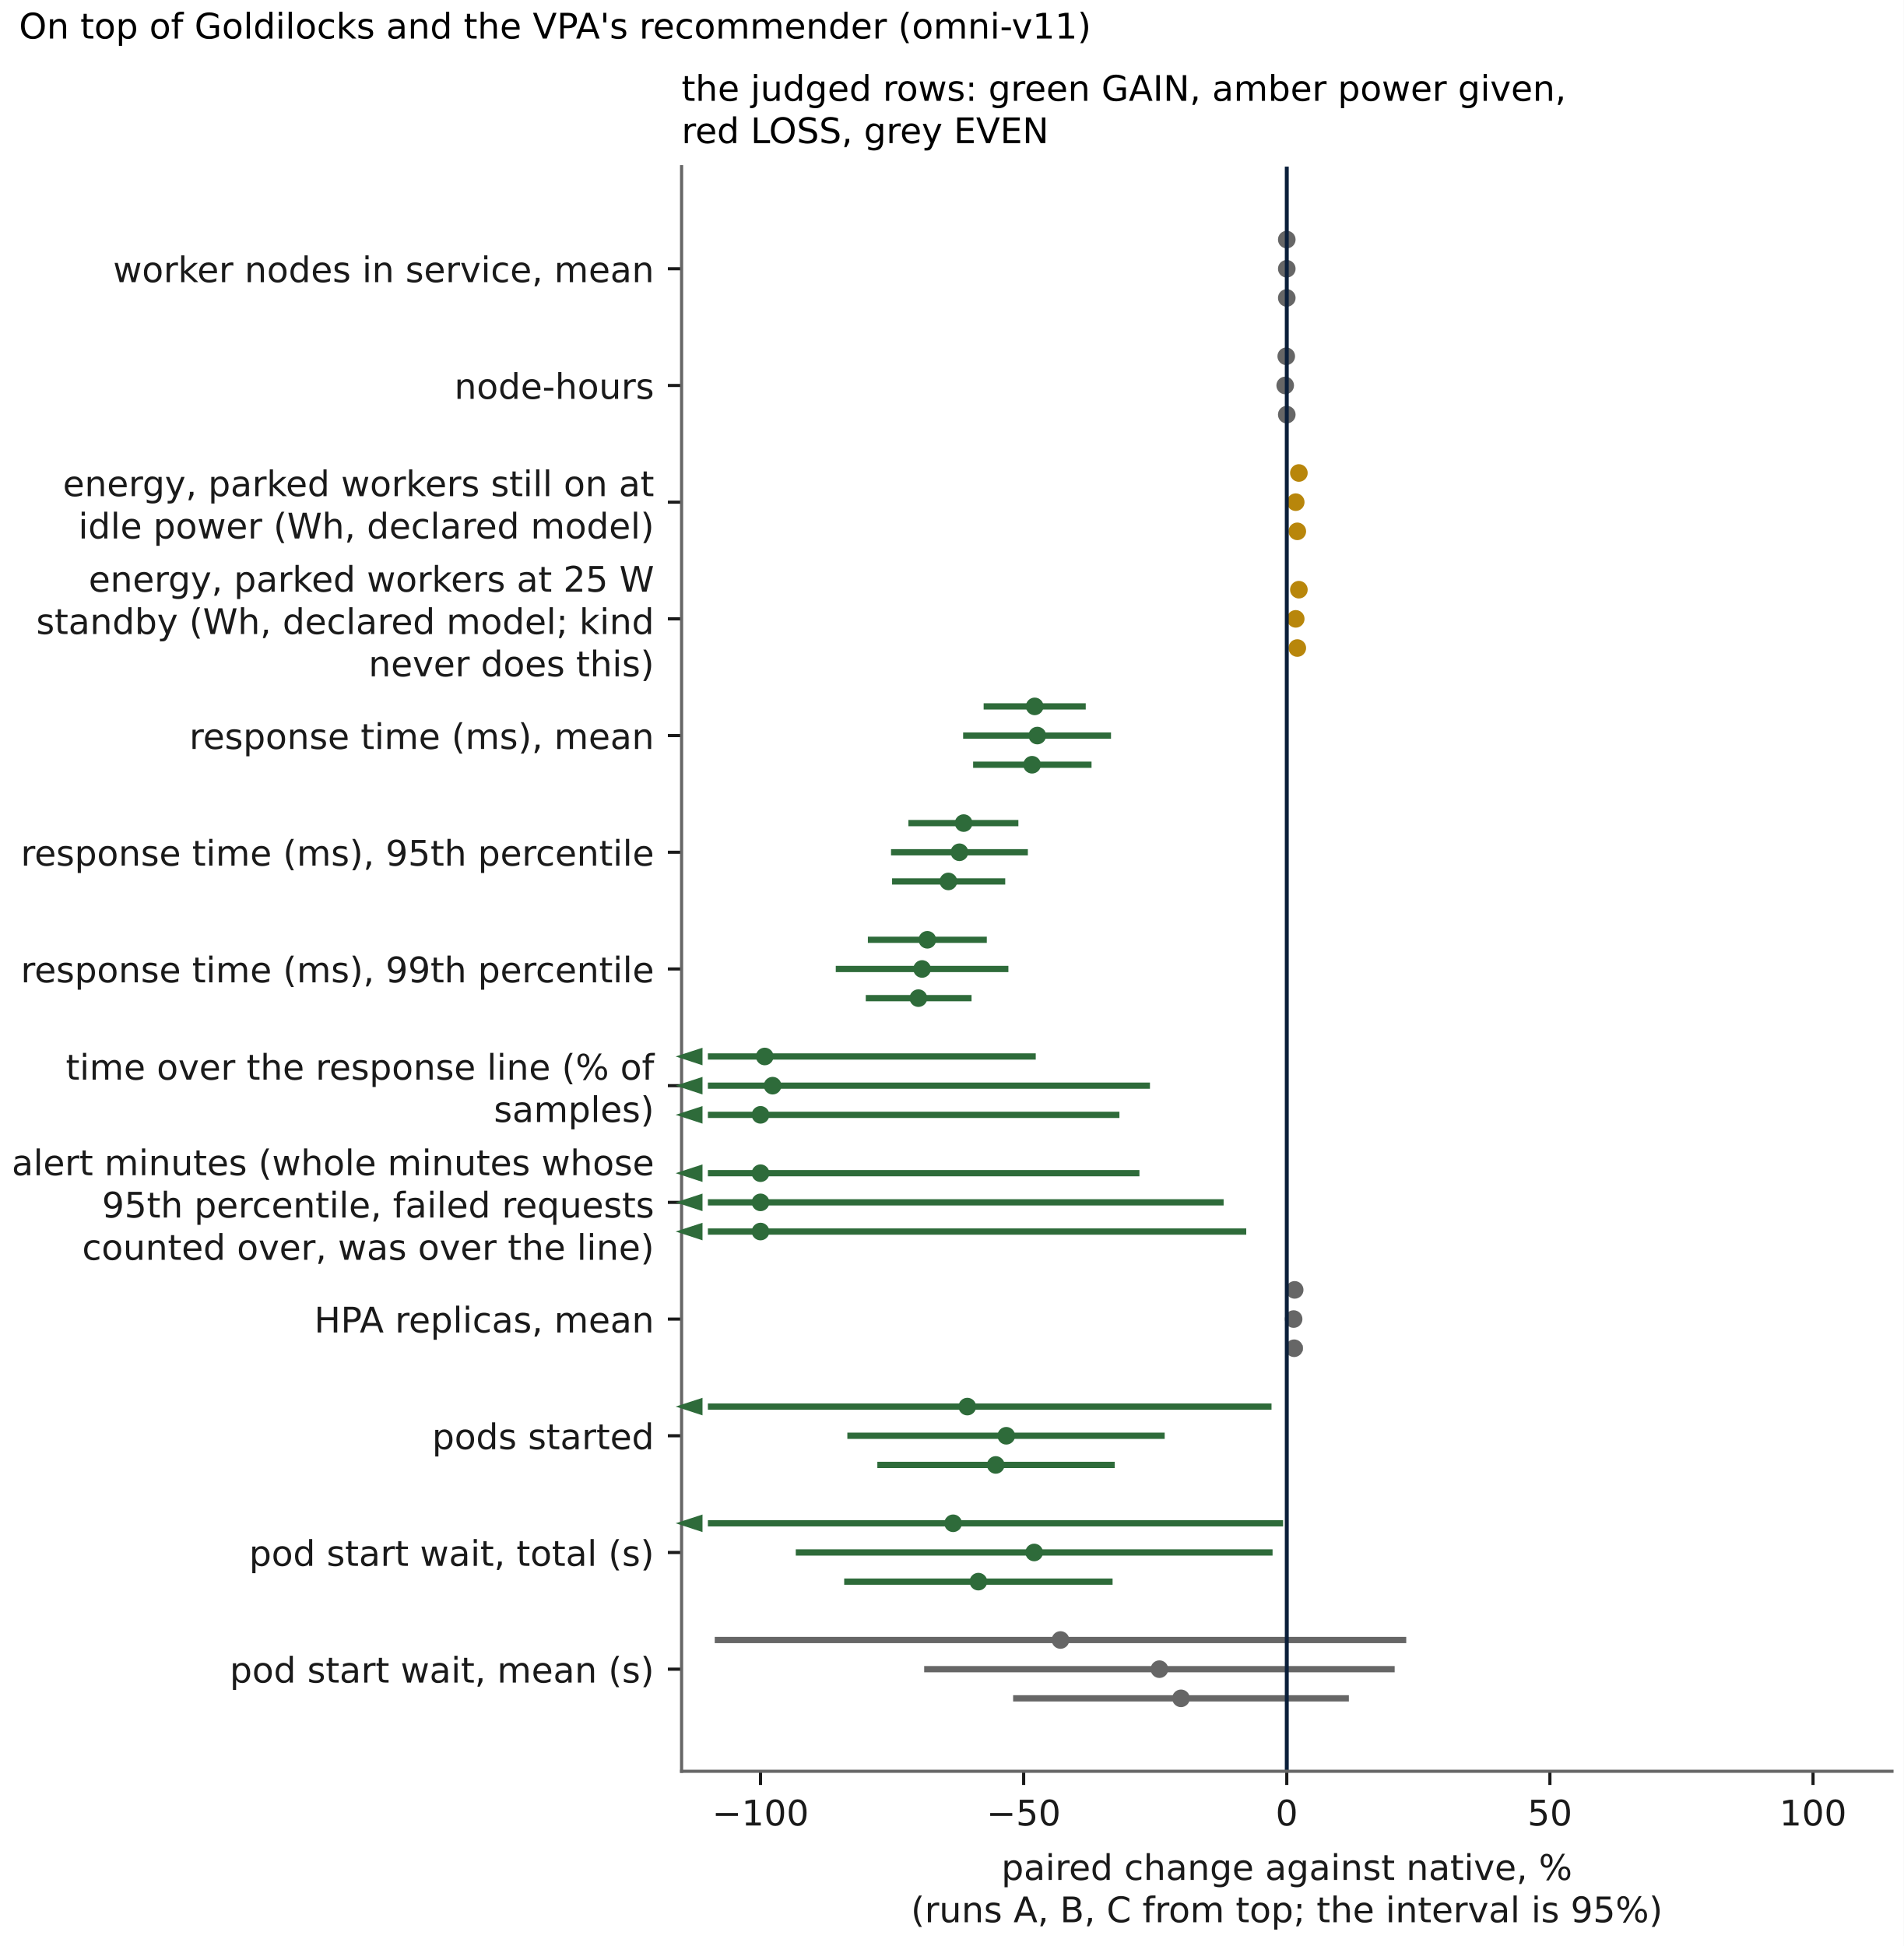
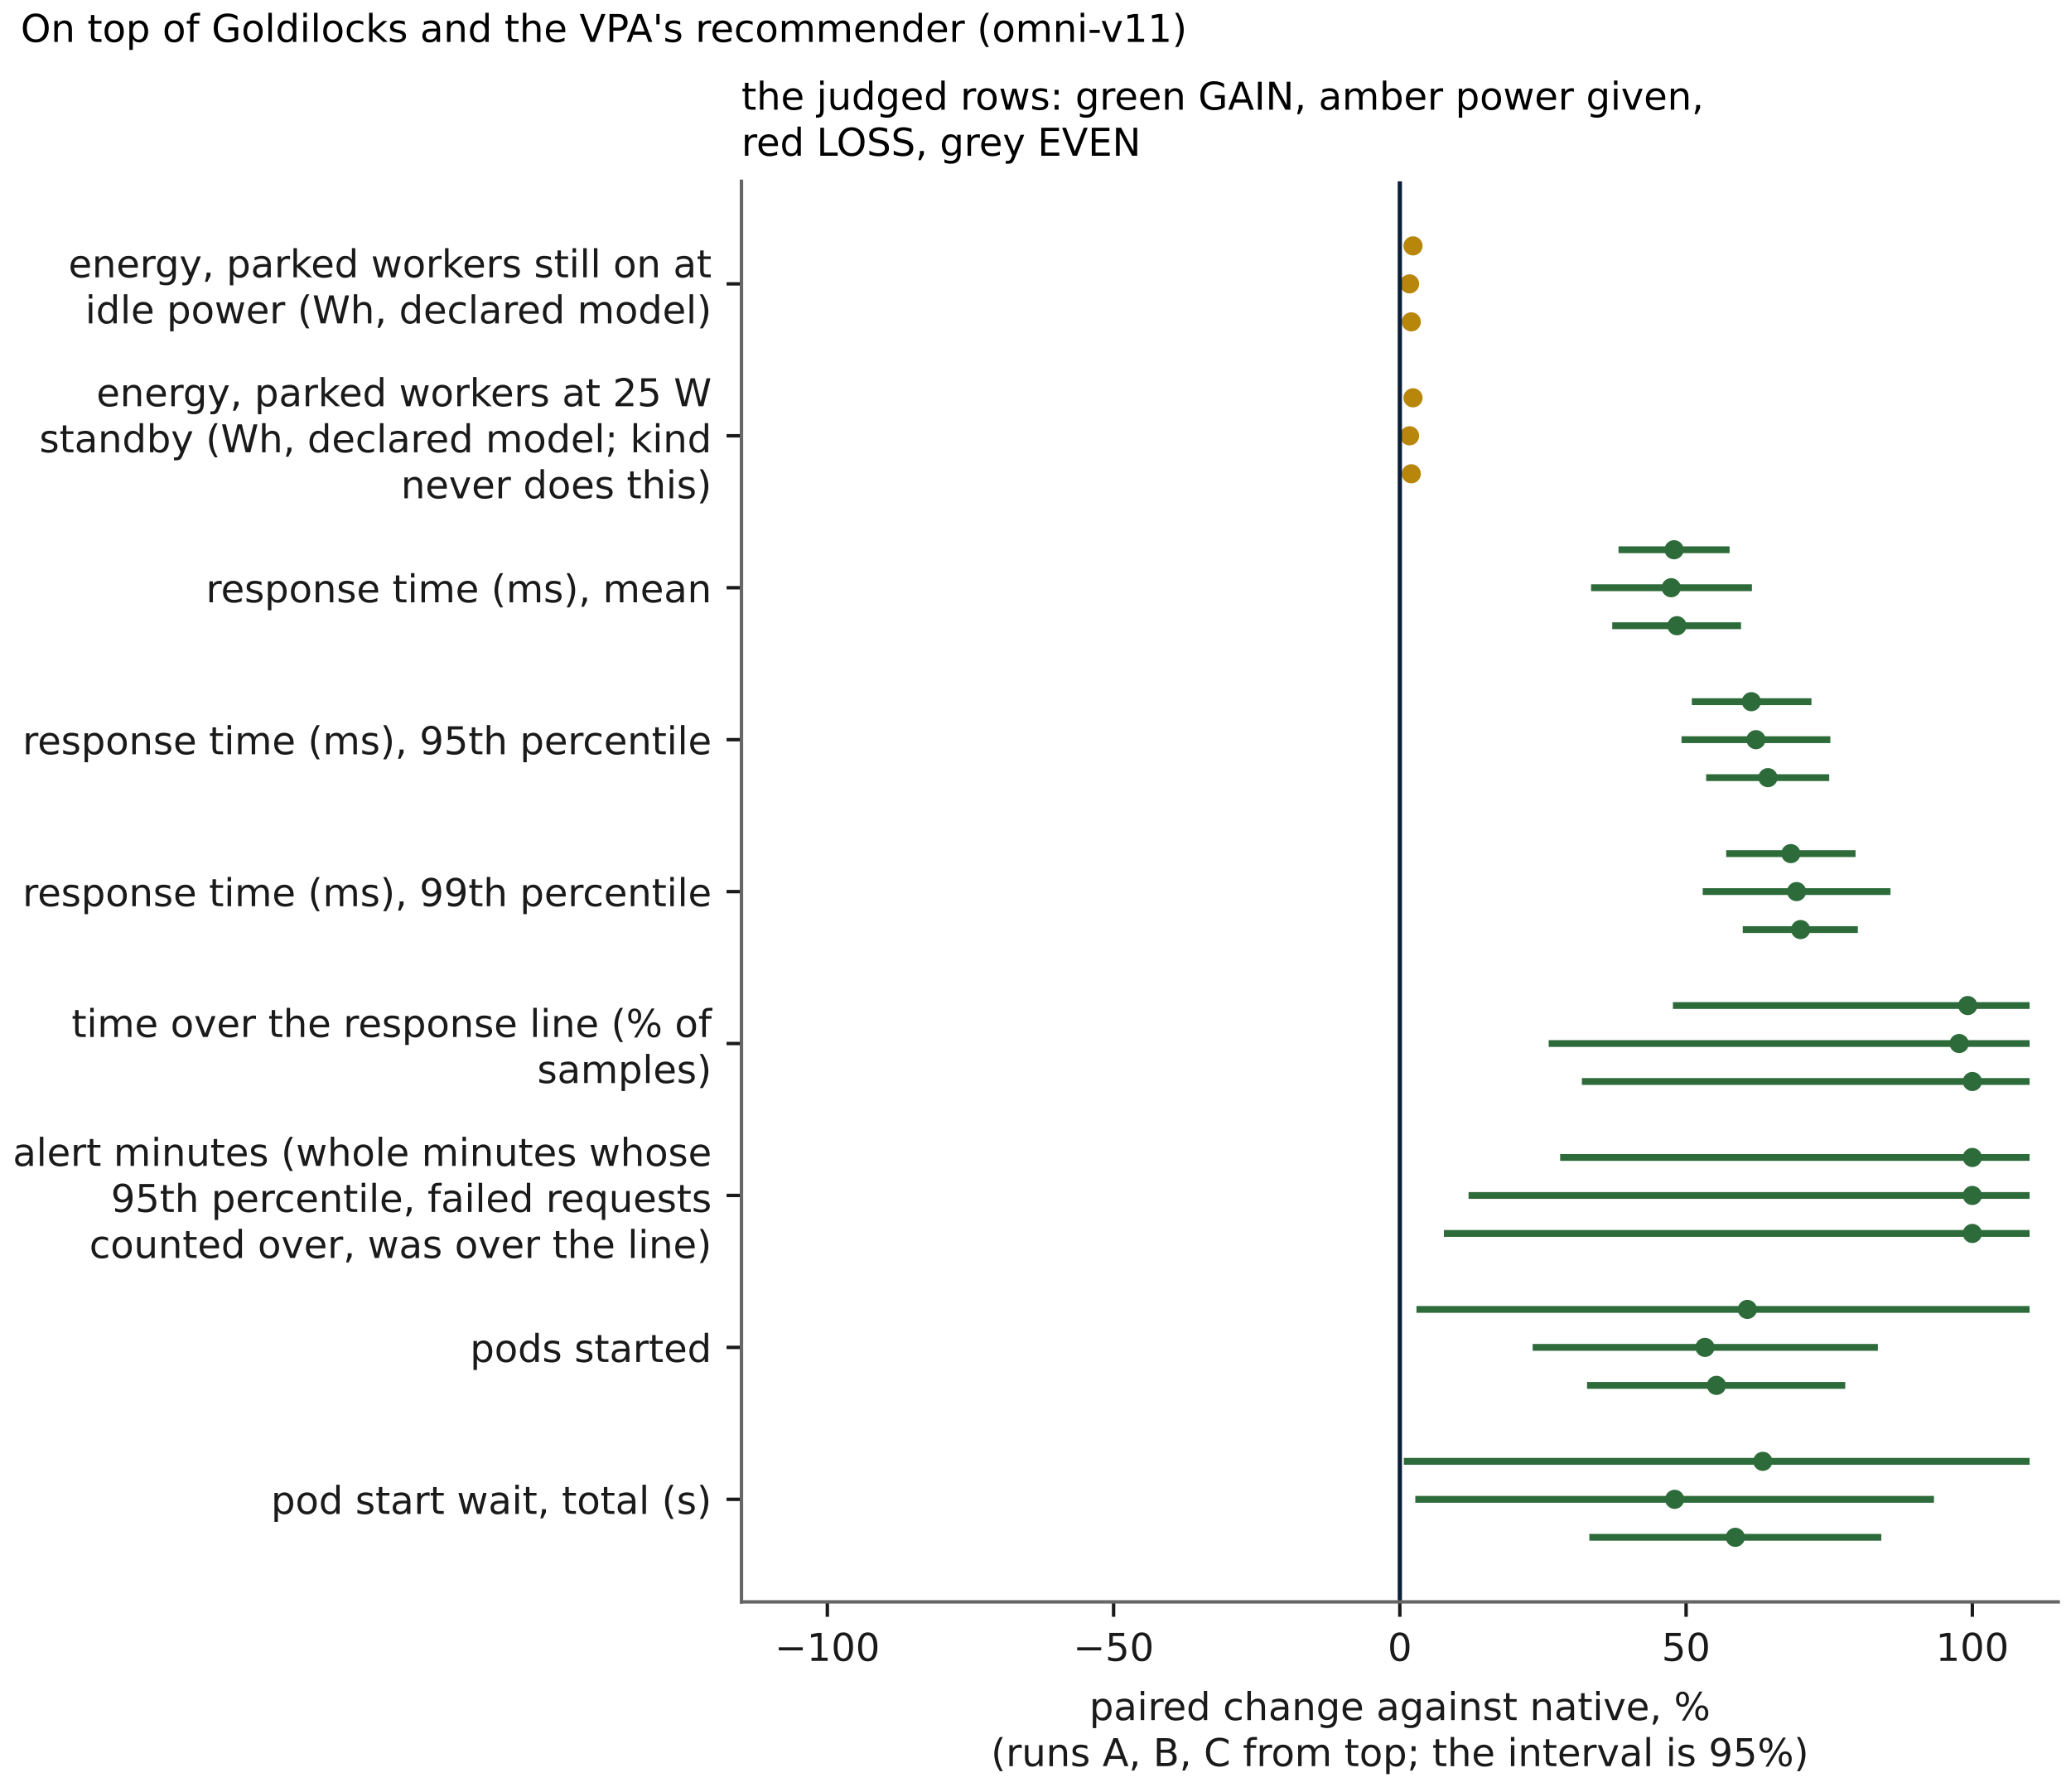
- <svg xmlns="http://www.w3.org/2000/svg" xmlns:xlink="http://www.w3.org/1999/xlink" width="486pt" height="496.8pt" viewBox="0 0 486 496.8" version="1.1">
+ <svg xmlns="http://www.w3.org/2000/svg" xmlns:xlink="http://www.w3.org/1999/xlink" width="486pt" height="420.48pt" viewBox="0 0 486 420.48" version="1.1">
  <defs>
    <style type="text/css">*{stroke-linejoin: round; stroke-linecap: butt}</style>
  </defs>
  <g id="figure_1">
    <g id="patch_1">
-       <path d="M 0 496.8  L 486 496.8  L 486 0  L 0 0  z " style="fill: #ffffff" />
+       <path d="M 0 420.48  L 486 420.48  L 486 0  L 0 0  z " style="fill: #ffffff" />
    </g>
    <g id="axes_1">
      <g id="patch_2">
-         <path d="M 173.999 452.195  L 483 452.195  L 483 42.543  L 173.999 42.543  z " style="fill: #ffffff" />
+         <path d="M 173.999 375.875  L 483 375.875  L 483 42.543  L 173.999 42.543  z " style="fill: #ffffff" />
      </g>
      <g id="matplotlib.axis_1">
        <g id="xtick_1">
          <g id="line2d_1">
            <defs>
              <path id="m814b2a8047" d="M 0 0  L 0 3.5  " style="stroke: #1a1a1a; stroke-width: 0.8" />
            </defs>
            <g>
-               <use xlink:href="#m814b2a8047" x="194.151" y="452.195" style="fill: #1a1a1a; stroke: #1a1a1a; stroke-width: 0.8" />
+               <use xlink:href="#m814b2a8047" x="194.151" y="375.875" style="fill: #1a1a1a; stroke: #1a1a1a; stroke-width: 0.8" />
            </g>
          </g>
          <g id="text_1">
-             <text style="font-size: 9px; font-family: 'DejaVu Sans'; text-anchor: middle; fill: #1a1a1a" x="194.151" y="466.033" transform="rotate(-0 194.1508 466.0327)">−100</text>
+             <text style="font-size: 9px; font-family: 'DejaVu Sans'; text-anchor: middle; fill: #1a1a1a" x="194.151" y="389.713" transform="rotate(-0 194.1508 389.7127)">−100</text>
          </g>
        </g>
        <g id="xtick_2">
          <g id="line2d_2">
            <g>
-               <use xlink:href="#m814b2a8047" x="261.325" y="452.195" style="fill: #1a1a1a; stroke: #1a1a1a; stroke-width: 0.8" />
+               <use xlink:href="#m814b2a8047" x="261.325" y="375.875" style="fill: #1a1a1a; stroke: #1a1a1a; stroke-width: 0.8" />
            </g>
          </g>
          <g id="text_2">
-             <text style="font-size: 9px; font-family: 'DejaVu Sans'; text-anchor: middle; fill: #1a1a1a" x="261.325" y="466.033" transform="rotate(-0 261.325 466.0327)">−50</text>
+             <text style="font-size: 9px; font-family: 'DejaVu Sans'; text-anchor: middle; fill: #1a1a1a" x="261.325" y="389.713" transform="rotate(-0 261.325 389.7127)">−50</text>
          </g>
        </g>
        <g id="xtick_3">
          <g id="line2d_3">
            <g>
-               <use xlink:href="#m814b2a8047" x="328.499" y="452.195" style="fill: #1a1a1a; stroke: #1a1a1a; stroke-width: 0.8" />
+               <use xlink:href="#m814b2a8047" x="328.499" y="375.875" style="fill: #1a1a1a; stroke: #1a1a1a; stroke-width: 0.8" />
            </g>
          </g>
          <g id="text_3">
-             <text style="font-size: 9px; font-family: 'DejaVu Sans'; text-anchor: middle; fill: #1a1a1a" x="328.499" y="466.033" transform="rotate(-0 328.4991 466.0327)">0</text>
+             <text style="font-size: 9px; font-family: 'DejaVu Sans'; text-anchor: middle; fill: #1a1a1a" x="328.499" y="389.713" transform="rotate(-0 328.4991 389.7127)">0</text>
          </g>
        </g>
        <g id="xtick_4">
          <g id="line2d_4">
            <g>
-               <use xlink:href="#m814b2a8047" x="395.673" y="452.195" style="fill: #1a1a1a; stroke: #1a1a1a; stroke-width: 0.8" />
+               <use xlink:href="#m814b2a8047" x="395.673" y="375.875" style="fill: #1a1a1a; stroke: #1a1a1a; stroke-width: 0.8" />
            </g>
          </g>
          <g id="text_4">
-             <text style="font-size: 9px; font-family: 'DejaVu Sans'; text-anchor: middle; fill: #1a1a1a" x="395.673" y="466.033" transform="rotate(-0 395.6733 466.0327)">50</text>
+             <text style="font-size: 9px; font-family: 'DejaVu Sans'; text-anchor: middle; fill: #1a1a1a" x="395.673" y="389.713" transform="rotate(-0 395.6733 389.7127)">50</text>
          </g>
        </g>
        <g id="xtick_5">
          <g id="line2d_5">
            <g>
-               <use xlink:href="#m814b2a8047" x="462.848" y="452.195" style="fill: #1a1a1a; stroke: #1a1a1a; stroke-width: 0.8" />
+               <use xlink:href="#m814b2a8047" x="462.848" y="375.875" style="fill: #1a1a1a; stroke: #1a1a1a; stroke-width: 0.8" />
            </g>
          </g>
          <g id="text_5">
-             <text style="font-size: 9px; font-family: 'DejaVu Sans'; text-anchor: middle; fill: #1a1a1a" x="462.848" y="466.033" transform="rotate(-0 462.8475 466.0327)">100</text>
+             <text style="font-size: 9px; font-family: 'DejaVu Sans'; text-anchor: middle; fill: #1a1a1a" x="462.848" y="389.713" transform="rotate(-0 462.8475 389.7127)">100</text>
          </g>
        </g>
        <g id="text_6">
-           <text style="font-size: 9px; font-family: 'DejaVu Sans'; fill: #1a1a1a" transform="translate(255.6315 479.9343)">paired change against native, %</text>
-           <text style="font-size: 9px; font-family: 'DejaVu Sans'; fill: #1a1a1a" transform="translate(232.5507 490.7368)">(runs A, B, C from top; the interval is 95%)</text>
+           <text style="font-size: 9px; font-family: 'DejaVu Sans'; fill: #1a1a1a" transform="translate(255.6315 403.6143)">paired change against native, %</text>
+           <text style="font-size: 9px; font-family: 'DejaVu Sans'; fill: #1a1a1a" transform="translate(232.5507 414.4168)">(runs A, B, C from top; the interval is 95%)</text>
        </g>
      </g>
      <g id="matplotlib.axis_2">
        <g id="ytick_1">
          <g id="line2d_6">
            <defs>
              <path id="m31e56b5a68" d="M 0 0  L -3.5 0  " style="stroke: #1a1a1a; stroke-width: 0.8" />
            </defs>
            <g>
-               <use xlink:href="#m31e56b5a68" x="173.999" y="426.126" style="fill: #1a1a1a; stroke: #1a1a1a; stroke-width: 0.8" />
+               <use xlink:href="#m31e56b5a68" x="173.999" y="351.811" style="fill: #1a1a1a; stroke: #1a1a1a; stroke-width: 0.8" />
            </g>
          </g>
          <g id="text_7">
-             <text style="font-size: 9px; font-family: 'DejaVu Sans'; text-anchor: end; fill: #1a1a1a" x="166.999" y="429.545" transform="rotate(-0 166.9985 429.5454)">pod start wait, mean (s)</text>
+             <text style="font-size: 9px; font-family: 'DejaVu Sans'; text-anchor: end; fill: #1a1a1a" x="166.999" y="355.23" transform="rotate(-0 166.9985 355.2301)">pod start wait, total (s)</text>
          </g>
        </g>
        <g id="ytick_2">
          <g id="line2d_7">
            <g>
-               <use xlink:href="#m31e56b5a68" x="173.999" y="396.333" style="fill: #1a1a1a; stroke: #1a1a1a; stroke-width: 0.8" />
+               <use xlink:href="#m31e56b5a68" x="173.999" y="316.16" style="fill: #1a1a1a; stroke: #1a1a1a; stroke-width: 0.8" />
            </g>
          </g>
          <g id="text_8">
-             <text style="font-size: 9px; font-family: 'DejaVu Sans'; text-anchor: end; fill: #1a1a1a" x="166.999" y="399.753" transform="rotate(-0 166.9985 399.7526)">pod start wait, total (s)</text>
+             <text style="font-size: 9px; font-family: 'DejaVu Sans'; text-anchor: end; fill: #1a1a1a" x="166.999" y="319.58" transform="rotate(-0 166.9985 319.5797)">pods started</text>
          </g>
        </g>
        <g id="ytick_3">
          <g id="line2d_8">
            <g>
-               <use xlink:href="#m31e56b5a68" x="173.999" y="366.54" style="fill: #1a1a1a; stroke: #1a1a1a; stroke-width: 0.8" />
+               <use xlink:href="#m31e56b5a68" x="173.999" y="280.51" style="fill: #1a1a1a; stroke: #1a1a1a; stroke-width: 0.8" />
            </g>
          </g>
          <g id="text_9">
-             <text style="font-size: 9px; font-family: 'DejaVu Sans'; text-anchor: end; fill: #1a1a1a" x="166.999" y="369.96" transform="rotate(-0 166.9985 369.9597)">pods started</text>
+             <text style="font-size: 9px; font-family: 'DejaVu Sans'; fill: #1a1a1a" transform="translate(3.00024 273.5772)">alert minutes (whole minutes whose</text>
+             <text style="font-size: 9px; font-family: 'DejaVu Sans'; fill: #1a1a1a" transform="translate(26.02758 284.3797)">95th percentile, failed requests</text>
+             <text style="font-size: 9px; font-family: 'DejaVu Sans'; fill: #1a1a1a" transform="translate(20.96368 295.1821)">counted over, was over the line)</text>
          </g>
        </g>
        <g id="ytick_4">
          <g id="line2d_9">
            <g>
-               <use xlink:href="#m31e56b5a68" x="173.999" y="336.748" style="fill: #1a1a1a; stroke: #1a1a1a; stroke-width: 0.8" />
+               <use xlink:href="#m31e56b5a68" x="173.999" y="244.86" style="fill: #1a1a1a; stroke: #1a1a1a; stroke-width: 0.8" />
            </g>
          </g>
          <g id="text_10">
-             <text style="font-size: 9px; font-family: 'DejaVu Sans'; text-anchor: end; fill: #1a1a1a" x="166.999" y="340.167" transform="rotate(-0 166.9985 340.1669)">HPA replicas, mean</text>
+             <text style="font-size: 9px; font-family: 'DejaVu Sans'; fill: #1a1a1a" transform="translate(16.80399 243.328)">time over the response line (% of</text>
+             <text style="font-size: 9px; font-family: 'DejaVu Sans'; fill: #1a1a1a" transform="translate(126.0766 254.1305)">samples)</text>
          </g>
        </g>
        <g id="ytick_5">
          <g id="line2d_10">
            <g>
-               <use xlink:href="#m31e56b5a68" x="173.999" y="306.955" style="fill: #1a1a1a; stroke: #1a1a1a; stroke-width: 0.8" />
+               <use xlink:href="#m31e56b5a68" x="173.999" y="209.209" style="fill: #1a1a1a; stroke: #1a1a1a; stroke-width: 0.8" />
            </g>
          </g>
          <g id="text_11">
-             <text style="font-size: 9px; font-family: 'DejaVu Sans'; fill: #1a1a1a" transform="translate(3.00024 300.022)">alert minutes (whole minutes whose</text>
-             <text style="font-size: 9px; font-family: 'DejaVu Sans'; fill: #1a1a1a" transform="translate(26.02758 310.8245)">95th percentile, failed requests</text>
-             <text style="font-size: 9px; font-family: 'DejaVu Sans'; fill: #1a1a1a" transform="translate(20.96368 321.627)">counted over, was over the line)</text>
+             <text style="font-size: 9px; font-family: 'DejaVu Sans'; text-anchor: end; fill: #1a1a1a" x="166.999" y="212.628" transform="rotate(-0 166.9985 212.6284)">response time (ms), 99th percentile</text>
          </g>
        </g>
        <g id="ytick_6">
          <g id="line2d_11">
            <g>
-               <use xlink:href="#m31e56b5a68" x="173.999" y="277.162" style="fill: #1a1a1a; stroke: #1a1a1a; stroke-width: 0.8" />
+               <use xlink:href="#m31e56b5a68" x="173.999" y="173.559" style="fill: #1a1a1a; stroke: #1a1a1a; stroke-width: 0.8" />
            </g>
          </g>
          <g id="text_12">
-             <text style="font-size: 9px; font-family: 'DejaVu Sans'; fill: #1a1a1a" transform="translate(16.80399 275.6304)">time over the response line (% of</text>
-             <text style="font-size: 9px; font-family: 'DejaVu Sans'; fill: #1a1a1a" transform="translate(126.0766 286.4329)">samples)</text>
+             <text style="font-size: 9px; font-family: 'DejaVu Sans'; text-anchor: end; fill: #1a1a1a" x="166.999" y="176.978" transform="rotate(-0 166.9985 176.978)">response time (ms), 95th percentile</text>
          </g>
        </g>
        <g id="ytick_7">
          <g id="line2d_12">
            <g>
-               <use xlink:href="#m31e56b5a68" x="173.999" y="247.369" style="fill: #1a1a1a; stroke: #1a1a1a; stroke-width: 0.8" />
+               <use xlink:href="#m31e56b5a68" x="173.999" y="137.908" style="fill: #1a1a1a; stroke: #1a1a1a; stroke-width: 0.8" />
            </g>
          </g>
          <g id="text_13">
-             <text style="font-size: 9px; font-family: 'DejaVu Sans'; text-anchor: end; fill: #1a1a1a" x="166.999" y="250.788" transform="rotate(-0 166.9985 250.7884)">response time (ms), 99th percentile</text>
+             <text style="font-size: 9px; font-family: 'DejaVu Sans'; text-anchor: end; fill: #1a1a1a" x="166.999" y="141.328" transform="rotate(-0 166.9985 141.3275)">response time (ms), mean</text>
          </g>
        </g>
        <g id="ytick_8">
          <g id="line2d_13">
            <g>
-               <use xlink:href="#m31e56b5a68" x="173.999" y="217.576" style="fill: #1a1a1a; stroke: #1a1a1a; stroke-width: 0.8" />
+               <use xlink:href="#m31e56b5a68" x="173.999" y="102.258" style="fill: #1a1a1a; stroke: #1a1a1a; stroke-width: 0.8" />
            </g>
          </g>
          <g id="text_14">
-             <text style="font-size: 9px; font-family: 'DejaVu Sans'; text-anchor: end; fill: #1a1a1a" x="166.999" y="220.996" transform="rotate(-0 166.9985 220.9956)">response time (ms), 95th percentile</text>
+             <text style="font-size: 9px; font-family: 'DejaVu Sans'; fill: #1a1a1a" transform="translate(22.62446 95.3251)">energy, parked workers at 25 W</text>
+             <text style="font-size: 9px; font-family: 'DejaVu Sans'; fill: #1a1a1a" transform="translate(9.238365 106.1276)">standby (Wh, declared model; kind</text>
+             <text style="font-size: 9px; font-family: 'DejaVu Sans'; fill: #1a1a1a" transform="translate(94.0929 116.93)">never does this)</text>
          </g>
        </g>
        <g id="ytick_9">
          <g id="line2d_14">
            <g>
-               <use xlink:href="#m31e56b5a68" x="173.999" y="187.783" style="fill: #1a1a1a; stroke: #1a1a1a; stroke-width: 0.8" />
+               <use xlink:href="#m31e56b5a68" x="173.999" y="66.607" style="fill: #1a1a1a; stroke: #1a1a1a; stroke-width: 0.8" />
            </g>
          </g>
          <g id="text_15">
-             <text style="font-size: 9px; font-family: 'DejaVu Sans'; text-anchor: end; fill: #1a1a1a" x="166.999" y="191.203" transform="rotate(-0 166.9985 191.2027)">response time (ms), mean</text>
-           </g>
-         </g>
-         <g id="ytick_10">
-           <g id="line2d_15">
-             <g>
-               <use xlink:href="#m31e56b5a68" x="173.999" y="157.991" style="fill: #1a1a1a; stroke: #1a1a1a; stroke-width: 0.8" />
-             </g>
-           </g>
-           <g id="text_16">
-             <text style="font-size: 9px; font-family: 'DejaVu Sans'; fill: #1a1a1a" transform="translate(22.62446 151.0579)">energy, parked workers at 25 W</text>
-             <text style="font-size: 9px; font-family: 'DejaVu Sans'; fill: #1a1a1a" transform="translate(9.238365 161.8603)">standby (Wh, declared model; kind</text>
-             <text style="font-size: 9px; font-family: 'DejaVu Sans'; fill: #1a1a1a" transform="translate(94.0929 172.6628)">never does this)</text>
-           </g>
-         </g>
-         <g id="ytick_11">
-           <g id="line2d_16">
-             <g>
-               <use xlink:href="#m31e56b5a68" x="173.999" y="128.198" style="fill: #1a1a1a; stroke: #1a1a1a; stroke-width: 0.8" />
-             </g>
-           </g>
-           <g id="text_17">
-             <text style="font-size: 9px; font-family: 'DejaVu Sans'; fill: #1a1a1a" transform="translate(16.04743 126.6663)">energy, parked workers still on at</text>
-             <text style="font-size: 9px; font-family: 'DejaVu Sans'; fill: #1a1a1a" transform="translate(20.00743 137.4687)">idle power (Wh, declared model)</text>
-           </g>
-         </g>
-         <g id="ytick_12">
-           <g id="line2d_17">
-             <g>
-               <use xlink:href="#m31e56b5a68" x="173.999" y="98.405" style="fill: #1a1a1a; stroke: #1a1a1a; stroke-width: 0.8" />
-             </g>
-           </g>
-           <g id="text_18">
-             <text style="font-size: 9px; font-family: 'DejaVu Sans'; text-anchor: end; fill: #1a1a1a" x="166.999" y="101.824" transform="rotate(-0 166.9985 101.8242)">node-hours</text>
-           </g>
-         </g>
-         <g id="ytick_13">
-           <g id="line2d_18">
-             <g>
-               <use xlink:href="#m31e56b5a68" x="173.999" y="68.612" style="fill: #1a1a1a; stroke: #1a1a1a; stroke-width: 0.8" />
-             </g>
-           </g>
-           <g id="text_19">
-             <text style="font-size: 9px; font-family: 'DejaVu Sans'; text-anchor: end; fill: #1a1a1a" x="166.999" y="72.031" transform="rotate(-0 166.9985 72.03138)">worker nodes in service, mean</text>
-           </g>
-         </g>
-       </g>
-       <g id="line2d_19">
-         <path d="M 182.462 418.678  L 358.996 418.678  " clip-path="url(#p83dcd2f737)" style="fill: none; stroke: #666666; stroke-width: 1.6" />
-       </g>
-       <g id="line2d_20">
-         <defs>
-           <path id="me5daacd1f5" d="M 0 1.75  C 0.464 1.75 0.909 1.566 1.237 1.237  C 1.566 0.909 1.75 0.464 1.75 0  C 1.75 -0.464 1.566 -0.909 1.237 -1.237  C 0.909 -1.566 0.464 -1.75 0 -1.75  C -0.464 -1.75 -0.909 -1.566 -1.237 -1.237  C -1.566 -0.909 -1.75 -0.464 -1.75 0  C -1.75 0.464 -1.566 0.909 -1.237 1.237  C -0.909 1.566 -0.464 1.75 0 1.75  z " style="stroke: #666666" />
-         </defs>
-         <g clip-path="url(#p83dcd2f737)">
-           <use xlink:href="#me5daacd1f5" x="270.729" y="418.678" style="fill: #666666; stroke: #666666" />
-         </g>
-       </g>
-       <g id="line2d_21">
-         <path d="M 235.933 426.126  L 356.041 426.126  " clip-path="url(#p83dcd2f737)" style="fill: none; stroke: #666666; stroke-width: 1.6" />
-       </g>
-       <g id="line2d_22">
-         <g clip-path="url(#p83dcd2f737)">
-           <use xlink:href="#me5daacd1f5" x="295.987" y="426.126" style="fill: #666666; stroke: #666666" />
-         </g>
-       </g>
-       <g id="line2d_23">
-         <path d="M 258.638 433.574  L 344.352 433.574  " clip-path="url(#p83dcd2f737)" style="fill: none; stroke: #666666; stroke-width: 1.6" />
-       </g>
-       <g id="line2d_24">
-         <g clip-path="url(#p83dcd2f737)">
-           <use xlink:href="#me5daacd1f5" x="301.495" y="433.574" style="fill: #666666; stroke: #666666" />
-         </g>
-       </g>
-       <g id="line2d_25">
-         <path d="M 180.716 388.885  L 327.559 388.885  " clip-path="url(#p83dcd2f737)" style="fill: none; stroke: #2e6b3a; stroke-width: 1.6" />
-       </g>
-       <g id="line2d_26">
+             <text style="font-size: 9px; font-family: 'DejaVu Sans'; fill: #1a1a1a" transform="translate(16.04743 65.0759)">energy, parked workers still on at</text>
+             <text style="font-size: 9px; font-family: 'DejaVu Sans'; fill: #1a1a1a" transform="translate(20.00743 75.87836)">idle power (Wh, declared model)</text>
+           </g>
+         </g>
+       </g>
+       <g id="line2d_15">
+         <path d="M 329.44 342.898  L 476.282 342.898  " clip-path="url(#p3ced2bba6f)" style="fill: none; stroke: #2e6b3a; stroke-width: 1.6" />
+       </g>
+       <g id="line2d_16">
        <defs>
          <path id="m73f3a7aa01" d="M 0 1.75  C 0.464 1.75 0.909 1.566 1.237 1.237  C 1.566 0.909 1.75 0.464 1.75 0  C 1.75 -0.464 1.566 -0.909 1.237 -1.237  C 0.909 -1.566 0.464 -1.75 0 -1.75  C -0.464 -1.75 -0.909 -1.566 -1.237 -1.237  C -1.566 -0.909 -1.75 -0.464 -1.75 0  C -1.75 0.464 -1.566 0.909 -1.237 1.237  C -0.909 1.566 -0.464 1.75 0 1.75  z " style="stroke: #2e6b3a" />
        </defs>
-         <g clip-path="url(#p83dcd2f737)">
-           <use xlink:href="#m73f3a7aa01" x="243.322" y="388.885" style="fill: #2e6b3a; stroke: #2e6b3a" />
+         <g clip-path="url(#p3ced2bba6f)">
+           <use xlink:href="#m73f3a7aa01" x="413.676" y="342.898" style="fill: #2e6b3a; stroke: #2e6b3a" />
+         </g>
+       </g>
+       <g id="line2d_17">
+         <path d="M 332.127 351.811  L 453.846 351.811  " clip-path="url(#p3ced2bba6f)" style="fill: none; stroke: #2e6b3a; stroke-width: 1.6" />
+       </g>
+       <g id="line2d_18">
+         <g clip-path="url(#p3ced2bba6f)">
+           <use xlink:href="#m73f3a7aa01" x="392.986" y="351.811" style="fill: #2e6b3a; stroke: #2e6b3a" />
+         </g>
+       </g>
+       <g id="line2d_19">
+         <path d="M 372.968 360.723  L 441.486 360.723  " clip-path="url(#p3ced2bba6f)" style="fill: none; stroke: #2e6b3a; stroke-width: 1.6" />
+       </g>
+       <g id="line2d_20">
+         <g clip-path="url(#p3ced2bba6f)">
+           <use xlink:href="#m73f3a7aa01" x="407.227" y="360.723" style="fill: #2e6b3a; stroke: #2e6b3a" />
+         </g>
+       </g>
+       <g id="line2d_21">
+         <path d="M 332.395 307.248  L 476.282 307.248  " clip-path="url(#p3ced2bba6f)" style="fill: none; stroke: #2e6b3a; stroke-width: 1.6" />
+       </g>
+       <g id="line2d_22">
+         <g clip-path="url(#p3ced2bba6f)">
+           <use xlink:href="#m73f3a7aa01" x="410.049" y="307.248" style="fill: #2e6b3a; stroke: #2e6b3a" />
+         </g>
+       </g>
+       <g id="line2d_23">
+         <path d="M 359.668 316.16  L 440.68 316.16  " clip-path="url(#p3ced2bba6f)" style="fill: none; stroke: #2e6b3a; stroke-width: 1.6" />
+       </g>
+       <g id="line2d_24">
+         <g clip-path="url(#p3ced2bba6f)">
+           <use xlink:href="#m73f3a7aa01" x="400.107" y="316.16" style="fill: #2e6b3a; stroke: #2e6b3a" />
+         </g>
+       </g>
+       <g id="line2d_25">
+         <path d="M 372.431 325.073  L 433.022 325.073  " clip-path="url(#p3ced2bba6f)" style="fill: none; stroke: #2e6b3a; stroke-width: 1.6" />
+       </g>
+       <g id="line2d_26">
+         <g clip-path="url(#p3ced2bba6f)">
+           <use xlink:href="#m73f3a7aa01" x="402.794" y="325.073" style="fill: #2e6b3a; stroke: #2e6b3a" />
        </g>
      </g>
      <g id="line2d_27">
-         <path d="M 203.152 396.333  L 324.872 396.333  " clip-path="url(#p83dcd2f737)" style="fill: none; stroke: #2e6b3a; stroke-width: 1.6" />
+         <path d="M 366.117 271.597  L 476.282 271.597  " clip-path="url(#p3ced2bba6f)" style="fill: none; stroke: #2e6b3a; stroke-width: 1.6" />
      </g>
      <g id="line2d_28">
-         <g clip-path="url(#p83dcd2f737)">
-           <use xlink:href="#m73f3a7aa01" x="264.012" y="396.333" style="fill: #2e6b3a; stroke: #2e6b3a" />
+         <g clip-path="url(#p3ced2bba6f)">
+           <use xlink:href="#m73f3a7aa01" x="462.848" y="271.597" style="fill: #2e6b3a; stroke: #2e6b3a" />
        </g>
      </g>
      <g id="line2d_29">
-         <path d="M 215.512 403.781  L 284.03 403.781  " clip-path="url(#p83dcd2f737)" style="fill: none; stroke: #2e6b3a; stroke-width: 1.6" />
+         <path d="M 344.621 280.51  L 476.282 280.51  " clip-path="url(#p3ced2bba6f)" style="fill: none; stroke: #2e6b3a; stroke-width: 1.6" />
      </g>
      <g id="line2d_30">
-         <g clip-path="url(#p83dcd2f737)">
-           <use xlink:href="#m73f3a7aa01" x="249.771" y="403.781" style="fill: #2e6b3a; stroke: #2e6b3a" />
+         <g clip-path="url(#p3ced2bba6f)">
+           <use xlink:href="#m73f3a7aa01" x="462.848" y="280.51" style="fill: #2e6b3a; stroke: #2e6b3a" />
        </g>
      </g>
      <g id="line2d_31">
-         <path d="M 180.716 359.092  L 324.603 359.092  " clip-path="url(#p83dcd2f737)" style="fill: none; stroke: #2e6b3a; stroke-width: 1.6" />
+         <path d="M 338.844 289.423  L 476.282 289.423  " clip-path="url(#p3ced2bba6f)" style="fill: none; stroke: #2e6b3a; stroke-width: 1.6" />
      </g>
      <g id="line2d_32">
-         <g clip-path="url(#p83dcd2f737)">
-           <use xlink:href="#m73f3a7aa01" x="246.95" y="359.092" style="fill: #2e6b3a; stroke: #2e6b3a" />
+         <g clip-path="url(#p3ced2bba6f)">
+           <use xlink:href="#m73f3a7aa01" x="462.848" y="289.423" style="fill: #2e6b3a; stroke: #2e6b3a" />
        </g>
      </g>
      <g id="line2d_33">
-         <path d="M 216.318 366.54  L 297.33 366.54  " clip-path="url(#p83dcd2f737)" style="fill: none; stroke: #2e6b3a; stroke-width: 1.6" />
+         <path d="M 392.583 235.947  L 476.282 235.947  " clip-path="url(#p3ced2bba6f)" style="fill: none; stroke: #2e6b3a; stroke-width: 1.6" />
      </g>
      <g id="line2d_34">
-         <g clip-path="url(#p83dcd2f737)">
-           <use xlink:href="#m73f3a7aa01" x="256.891" y="366.54" style="fill: #2e6b3a; stroke: #2e6b3a" />
+         <g clip-path="url(#p3ced2bba6f)">
+           <use xlink:href="#m73f3a7aa01" x="461.773" y="235.947" style="fill: #2e6b3a; stroke: #2e6b3a" />
        </g>
      </g>
      <g id="line2d_35">
-         <path d="M 223.976 373.989  L 284.567 373.989  " clip-path="url(#p83dcd2f737)" style="fill: none; stroke: #2e6b3a; stroke-width: 1.6" />
+         <path d="M 363.43 244.86  L 476.282 244.86  " clip-path="url(#p3ced2bba6f)" style="fill: none; stroke: #2e6b3a; stroke-width: 1.6" />
      </g>
      <g id="line2d_36">
-         <g clip-path="url(#p83dcd2f737)">
-           <use xlink:href="#m73f3a7aa01" x="254.204" y="373.989" style="fill: #2e6b3a; stroke: #2e6b3a" />
+         <g clip-path="url(#p3ced2bba6f)">
+           <use xlink:href="#m73f3a7aa01" x="459.757" y="244.86" style="fill: #2e6b3a; stroke: #2e6b3a" />
        </g>
      </g>
      <g id="line2d_37">
-         <path d="M 328.768 329.299  L 332.395 329.299  " clip-path="url(#p83dcd2f737)" style="fill: none; stroke: #666666; stroke-width: 1.6" />
+         <path d="M 371.222 253.772  L 476.282 253.772  " clip-path="url(#p3ced2bba6f)" style="fill: none; stroke: #2e6b3a; stroke-width: 1.6" />
      </g>
      <g id="line2d_38">
-         <g clip-path="url(#p83dcd2f737)">
-           <use xlink:href="#me5daacd1f5" x="330.514" y="329.299" style="fill: #666666; stroke: #666666" />
+         <g clip-path="url(#p3ced2bba6f)">
+           <use xlink:href="#m73f3a7aa01" x="462.848" y="253.772" style="fill: #2e6b3a; stroke: #2e6b3a" />
        </g>
      </g>
      <g id="line2d_39">
-         <path d="M 328.902 336.748  L 331.455 336.748  " clip-path="url(#p83dcd2f737)" style="fill: none; stroke: #666666; stroke-width: 1.6" />
+         <path d="M 405.078 200.296  L 435.44 200.296  " clip-path="url(#p3ced2bba6f)" style="fill: none; stroke: #2e6b3a; stroke-width: 1.6" />
      </g>
      <g id="line2d_40">
-         <g clip-path="url(#p83dcd2f737)">
-           <use xlink:href="#me5daacd1f5" x="330.246" y="336.748" style="fill: #666666; stroke: #666666" />
+         <g clip-path="url(#p3ced2bba6f)">
+           <use xlink:href="#m73f3a7aa01" x="420.259" y="200.296" style="fill: #2e6b3a; stroke: #2e6b3a" />
        </g>
      </g>
      <g id="line2d_41">
-         <path d="M 328.096 344.196  L 332.53 344.196  " clip-path="url(#p83dcd2f737)" style="fill: none; stroke: #666666; stroke-width: 1.6" />
+         <path d="M 399.569 209.209  L 443.636 209.209  " clip-path="url(#p3ced2bba6f)" style="fill: none; stroke: #2e6b3a; stroke-width: 1.6" />
      </g>
      <g id="line2d_42">
-         <g clip-path="url(#p83dcd2f737)">
-           <use xlink:href="#me5daacd1f5" x="330.38" y="344.196" style="fill: #666666; stroke: #666666" />
+         <g clip-path="url(#p3ced2bba6f)">
+           <use xlink:href="#m73f3a7aa01" x="421.603" y="209.209" style="fill: #2e6b3a; stroke: #2e6b3a" />
        </g>
      </g>
      <g id="line2d_43">
-         <path d="M 180.716 299.507  L 290.882 299.507  " clip-path="url(#p83dcd2f737)" style="fill: none; stroke: #2e6b3a; stroke-width: 1.6" />
+         <path d="M 408.974 218.122  L 435.978 218.122  " clip-path="url(#p3ced2bba6f)" style="fill: none; stroke: #2e6b3a; stroke-width: 1.6" />
      </g>
      <g id="line2d_44">
-         <g clip-path="url(#p83dcd2f737)">
-           <use xlink:href="#m73f3a7aa01" x="194.151" y="299.507" style="fill: #2e6b3a; stroke: #2e6b3a" />
+         <g clip-path="url(#p3ced2bba6f)">
+           <use xlink:href="#m73f3a7aa01" x="422.543" y="218.122" style="fill: #2e6b3a; stroke: #2e6b3a" />
        </g>
      </g>
      <g id="line2d_45">
-         <path d="M 180.716 306.955  L 312.377 306.955  " clip-path="url(#p83dcd2f737)" style="fill: none; stroke: #2e6b3a; stroke-width: 1.6" />
+         <path d="M 397.017 164.646  L 425.096 164.646  " clip-path="url(#p3ced2bba6f)" style="fill: none; stroke: #2e6b3a; stroke-width: 1.6" />
      </g>
      <g id="line2d_46">
-         <g clip-path="url(#p83dcd2f737)">
-           <use xlink:href="#m73f3a7aa01" x="194.151" y="306.955" style="fill: #2e6b3a; stroke: #2e6b3a" />
+         <g clip-path="url(#p3ced2bba6f)">
+           <use xlink:href="#m73f3a7aa01" x="410.989" y="164.646" style="fill: #2e6b3a; stroke: #2e6b3a" />
        </g>
      </g>
      <g id="line2d_47">
-         <path d="M 180.716 314.403  L 318.154 314.403  " clip-path="url(#p83dcd2f737)" style="fill: none; stroke: #2e6b3a; stroke-width: 1.6" />
+         <path d="M 394.599 173.559  L 429.529 173.559  " clip-path="url(#p3ced2bba6f)" style="fill: none; stroke: #2e6b3a; stroke-width: 1.6" />
      </g>
      <g id="line2d_48">
-         <g clip-path="url(#p83dcd2f737)">
-           <use xlink:href="#m73f3a7aa01" x="194.151" y="314.403" style="fill: #2e6b3a; stroke: #2e6b3a" />
+         <g clip-path="url(#p3ced2bba6f)">
+           <use xlink:href="#m73f3a7aa01" x="412.064" y="173.559" style="fill: #2e6b3a; stroke: #2e6b3a" />
        </g>
      </g>
      <g id="line2d_49">
-         <path d="M 180.716 269.714  L 264.415 269.714  " clip-path="url(#p83dcd2f737)" style="fill: none; stroke: #2e6b3a; stroke-width: 1.6" />
+         <path d="M 400.376 182.471  L 429.26 182.471  " clip-path="url(#p3ced2bba6f)" style="fill: none; stroke: #2e6b3a; stroke-width: 1.6" />
      </g>
      <g id="line2d_50">
-         <g clip-path="url(#p83dcd2f737)">
-           <use xlink:href="#m73f3a7aa01" x="195.226" y="269.714" style="fill: #2e6b3a; stroke: #2e6b3a" />
+         <g clip-path="url(#p3ced2bba6f)">
+           <use xlink:href="#m73f3a7aa01" x="414.885" y="182.471" style="fill: #2e6b3a; stroke: #2e6b3a" />
        </g>
      </g>
      <g id="line2d_51">
-         <path d="M 180.716 277.162  L 293.569 277.162  " clip-path="url(#p83dcd2f737)" style="fill: none; stroke: #2e6b3a; stroke-width: 1.6" />
+         <path d="M 379.82 128.996  L 405.884 128.996  " clip-path="url(#p3ced2bba6f)" style="fill: none; stroke: #2e6b3a; stroke-width: 1.6" />
      </g>
      <g id="line2d_52">
-         <g clip-path="url(#p83dcd2f737)">
-           <use xlink:href="#m73f3a7aa01" x="197.241" y="277.162" style="fill: #2e6b3a; stroke: #2e6b3a" />
+         <g clip-path="url(#p3ced2bba6f)">
+           <use xlink:href="#m73f3a7aa01" x="392.852" y="128.996" style="fill: #2e6b3a; stroke: #2e6b3a" />
        </g>
      </g>
      <g id="line2d_53">
-         <path d="M 180.716 284.61  L 285.776 284.61  " clip-path="url(#p83dcd2f737)" style="fill: none; stroke: #2e6b3a; stroke-width: 1.6" />
+         <path d="M 373.371 137.908  L 411.123 137.908  " clip-path="url(#p3ced2bba6f)" style="fill: none; stroke: #2e6b3a; stroke-width: 1.6" />
      </g>
      <g id="line2d_54">
-         <g clip-path="url(#p83dcd2f737)">
-           <use xlink:href="#m73f3a7aa01" x="194.151" y="284.61" style="fill: #2e6b3a; stroke: #2e6b3a" />
+         <g clip-path="url(#p3ced2bba6f)">
+           <use xlink:href="#m73f3a7aa01" x="392.18" y="137.908" style="fill: #2e6b3a; stroke: #2e6b3a" />
        </g>
      </g>
      <g id="line2d_55">
-         <path d="M 221.558 239.921  L 251.921 239.921  " clip-path="url(#p83dcd2f737)" style="fill: none; stroke: #2e6b3a; stroke-width: 1.6" />
+         <path d="M 378.342 146.821  L 408.571 146.821  " clip-path="url(#p3ced2bba6f)" style="fill: none; stroke: #2e6b3a; stroke-width: 1.6" />
      </g>
      <g id="line2d_56">
-         <g clip-path="url(#p83dcd2f737)">
-           <use xlink:href="#m73f3a7aa01" x="236.739" y="239.921" style="fill: #2e6b3a; stroke: #2e6b3a" />
+         <g clip-path="url(#p3ced2bba6f)">
+           <use xlink:href="#m73f3a7aa01" x="393.524" y="146.821" style="fill: #2e6b3a; stroke: #2e6b3a" />
        </g>
      </g>
      <g id="line2d_57">
-         <path d="M 213.363 247.369  L 257.429 247.369  " clip-path="url(#p83dcd2f737)" style="fill: none; stroke: #2e6b3a; stroke-width: 1.6" />
+         <path d="M 330.783 93.345  L 332.395 93.345  " clip-path="url(#p3ced2bba6f)" style="fill: none; stroke: #b8860b; stroke-width: 1.6" />
      </g>
      <g id="line2d_58">
-         <g clip-path="url(#p83dcd2f737)">
-           <use xlink:href="#m73f3a7aa01" x="235.396" y="247.369" style="fill: #2e6b3a; stroke: #2e6b3a" />
-         </g>
-       </g>
-       <g id="line2d_59">
-         <path d="M 221.02 254.817  L 248.024 254.817  " clip-path="url(#p83dcd2f737)" style="fill: none; stroke: #2e6b3a; stroke-width: 1.6" />
-       </g>
-       <g id="line2d_60">
-         <g clip-path="url(#p83dcd2f737)">
-           <use xlink:href="#m73f3a7aa01" x="234.455" y="254.817" style="fill: #2e6b3a; stroke: #2e6b3a" />
-         </g>
-       </g>
-       <g id="line2d_61">
-         <path d="M 231.903 210.128  L 259.981 210.128  " clip-path="url(#p83dcd2f737)" style="fill: none; stroke: #2e6b3a; stroke-width: 1.6" />
-       </g>
-       <g id="line2d_62">
-         <g clip-path="url(#p83dcd2f737)">
-           <use xlink:href="#m73f3a7aa01" x="246.009" y="210.128" style="fill: #2e6b3a; stroke: #2e6b3a" />
-         </g>
-       </g>
-       <g id="line2d_63">
-         <path d="M 227.469 217.576  L 262.4 217.576  " clip-path="url(#p83dcd2f737)" style="fill: none; stroke: #2e6b3a; stroke-width: 1.6" />
-       </g>
-       <g id="line2d_64">
-         <g clip-path="url(#p83dcd2f737)">
-           <use xlink:href="#m73f3a7aa01" x="244.934" y="217.576" style="fill: #2e6b3a; stroke: #2e6b3a" />
-         </g>
-       </g>
-       <g id="line2d_65">
-         <path d="M 227.738 225.024  L 256.623 225.024  " clip-path="url(#p83dcd2f737)" style="fill: none; stroke: #2e6b3a; stroke-width: 1.6" />
-       </g>
-       <g id="line2d_66">
-         <g clip-path="url(#p83dcd2f737)">
-           <use xlink:href="#m73f3a7aa01" x="242.113" y="225.024" style="fill: #2e6b3a; stroke: #2e6b3a" />
-         </g>
-       </g>
-       <g id="line2d_67">
-         <path d="M 251.114 180.335  L 277.178 180.335  " clip-path="url(#p83dcd2f737)" style="fill: none; stroke: #2e6b3a; stroke-width: 1.6" />
-       </g>
-       <g id="line2d_68">
-         <g clip-path="url(#p83dcd2f737)">
-           <use xlink:href="#m73f3a7aa01" x="264.146" y="180.335" style="fill: #2e6b3a; stroke: #2e6b3a" />
-         </g>
-       </g>
-       <g id="line2d_69">
-         <path d="M 245.875 187.783  L 283.627 187.783  " clip-path="url(#p83dcd2f737)" style="fill: none; stroke: #2e6b3a; stroke-width: 1.6" />
-       </g>
-       <g id="line2d_70">
-         <g clip-path="url(#p83dcd2f737)">
-           <use xlink:href="#m73f3a7aa01" x="264.818" y="187.783" style="fill: #2e6b3a; stroke: #2e6b3a" />
-         </g>
-       </g>
-       <g id="line2d_71">
-         <path d="M 248.428 195.232  L 278.656 195.232  " clip-path="url(#p83dcd2f737)" style="fill: none; stroke: #2e6b3a; stroke-width: 1.6" />
-       </g>
-       <g id="line2d_72">
-         <g clip-path="url(#p83dcd2f737)">
-           <use xlink:href="#m73f3a7aa01" x="263.475" y="195.232" style="fill: #2e6b3a; stroke: #2e6b3a" />
-         </g>
-       </g>
-       <g id="line2d_73">
-         <path d="M 330.783 150.542  L 332.395 150.542  " clip-path="url(#p83dcd2f737)" style="fill: none; stroke: #b8860b; stroke-width: 1.6" />
-       </g>
-       <g id="line2d_74">
        <defs>
          <path id="m5563fab465" d="M 0 1.75  C 0.464 1.75 0.909 1.566 1.237 1.237  C 1.566 0.909 1.75 0.464 1.75 0  C 1.75 -0.464 1.566 -0.909 1.237 -1.237  C 0.909 -1.566 0.464 -1.75 0 -1.75  C -0.464 -1.75 -0.909 -1.566 -1.237 -1.237  C -1.566 -0.909 -1.75 -0.464 -1.75 0  C -1.75 0.464 -1.566 0.909 -1.237 1.237  C -0.909 1.566 -0.464 1.75 0 1.75  z " style="stroke: #b8860b" />
        </defs>
-         <g clip-path="url(#p83dcd2f737)">
-           <use xlink:href="#m5563fab465" x="331.589" y="150.542" style="fill: #b8860b; stroke: #b8860b" />
-         </g>
-       </g>
-       <g id="line2d_75">
-         <path d="M 329.843 157.991  L 331.858 157.991  " clip-path="url(#p83dcd2f737)" style="fill: none; stroke: #b8860b; stroke-width: 1.6" />
-       </g>
-       <g id="line2d_76">
-         <g clip-path="url(#p83dcd2f737)">
-           <use xlink:href="#m5563fab465" x="330.783" y="157.991" style="fill: #b8860b; stroke: #b8860b" />
-         </g>
-       </g>
-       <g id="line2d_77">
-         <path d="M 330.514 165.439  L 331.858 165.439  " clip-path="url(#p83dcd2f737)" style="fill: none; stroke: #b8860b; stroke-width: 1.6" />
-       </g>
-       <g id="line2d_78">
-         <g clip-path="url(#p83dcd2f737)">
-           <use xlink:href="#m5563fab465" x="331.186" y="165.439" style="fill: #b8860b; stroke: #b8860b" />
-         </g>
-       </g>
-       <g id="line2d_79">
-         <path d="M 330.783 120.75  L 332.395 120.75  " clip-path="url(#p83dcd2f737)" style="fill: none; stroke: #b8860b; stroke-width: 1.6" />
-       </g>
-       <g id="line2d_80">
-         <g clip-path="url(#p83dcd2f737)">
-           <use xlink:href="#m5563fab465" x="331.589" y="120.75" style="fill: #b8860b; stroke: #b8860b" />
-         </g>
-       </g>
-       <g id="line2d_81">
-         <path d="M 329.843 128.198  L 331.858 128.198  " clip-path="url(#p83dcd2f737)" style="fill: none; stroke: #b8860b; stroke-width: 1.6" />
-       </g>
-       <g id="line2d_82">
-         <g clip-path="url(#p83dcd2f737)">
-           <use xlink:href="#m5563fab465" x="330.783" y="128.198" style="fill: #b8860b; stroke: #b8860b" />
-         </g>
-       </g>
-       <g id="line2d_83">
-         <path d="M 330.514 135.646  L 331.858 135.646  " clip-path="url(#p83dcd2f737)" style="fill: none; stroke: #b8860b; stroke-width: 1.6" />
-       </g>
-       <g id="line2d_84">
-         <g clip-path="url(#p83dcd2f737)">
-           <use xlink:href="#m5563fab465" x="331.186" y="135.646" style="fill: #b8860b; stroke: #b8860b" />
-         </g>
-       </g>
-       <g id="line2d_85">
-         <path d="M 327.559 90.957  L 329.037 90.957  " clip-path="url(#p83dcd2f737)" style="fill: none; stroke: #666666; stroke-width: 1.6" />
-       </g>
-       <g id="line2d_86">
-         <g clip-path="url(#p83dcd2f737)">
-           <use xlink:href="#me5daacd1f5" x="328.365" y="90.957" style="fill: #666666; stroke: #666666" />
-         </g>
-       </g>
-       <g id="line2d_87">
-         <path d="M 327.29 98.405  L 329.037 98.405  " clip-path="url(#p83dcd2f737)" style="fill: none; stroke: #666666; stroke-width: 1.6" />
-       </g>
-       <g id="line2d_88">
-         <g clip-path="url(#p83dcd2f737)">
-           <use xlink:href="#me5daacd1f5" x="328.096" y="98.405" style="fill: #666666; stroke: #666666" />
-         </g>
-       </g>
-       <g id="line2d_89">
-         <path d="M 327.962 105.853  L 329.037 105.853  " clip-path="url(#p83dcd2f737)" style="fill: none; stroke: #666666; stroke-width: 1.6" />
-       </g>
-       <g id="line2d_90">
-         <g clip-path="url(#p83dcd2f737)">
-           <use xlink:href="#me5daacd1f5" x="328.499" y="105.853" style="fill: #666666; stroke: #666666" />
-         </g>
-       </g>
-       <g id="line2d_91">
-         <path d="M 328.499 61.164  L 328.499 61.164  " clip-path="url(#p83dcd2f737)" style="fill: none; stroke: #666666; stroke-width: 1.6" />
-       </g>
-       <g id="line2d_92">
-         <g clip-path="url(#p83dcd2f737)">
-           <use xlink:href="#me5daacd1f5" x="328.499" y="61.164" style="fill: #666666; stroke: #666666" />
-         </g>
-       </g>
-       <g id="line2d_93">
-         <path d="M 328.499 68.612  L 328.499 68.612  " clip-path="url(#p83dcd2f737)" style="fill: none; stroke: #666666; stroke-width: 1.6" />
-       </g>
-       <g id="line2d_94">
-         <g clip-path="url(#p83dcd2f737)">
-           <use xlink:href="#me5daacd1f5" x="328.499" y="68.612" style="fill: #666666; stroke: #666666" />
-         </g>
-       </g>
-       <g id="line2d_95">
-         <path d="M 328.499 76.06  L 328.499 76.06  " clip-path="url(#p83dcd2f737)" style="fill: none; stroke: #666666; stroke-width: 1.6" />
-       </g>
-       <g id="line2d_96">
-         <g clip-path="url(#p83dcd2f737)">
-           <use xlink:href="#me5daacd1f5" x="328.499" y="76.06" style="fill: #666666; stroke: #666666" />
-         </g>
-       </g>
-       <g id="line2d_97">
-         <path d="M 328.499 452.195  L 328.499 42.543  " clip-path="url(#p83dcd2f737)" style="fill: none; stroke: #0b1f3a; stroke-linecap: square" />
+         <g clip-path="url(#p3ced2bba6f)">
+           <use xlink:href="#m5563fab465" x="331.589" y="93.345" style="fill: #b8860b; stroke: #b8860b" />
+         </g>
+       </g>
+       <g id="line2d_59">
+         <path d="M 329.843 102.258  L 331.858 102.258  " clip-path="url(#p3ced2bba6f)" style="fill: none; stroke: #b8860b; stroke-width: 1.6" />
+       </g>
+       <g id="line2d_60">
+         <g clip-path="url(#p3ced2bba6f)">
+           <use xlink:href="#m5563fab465" x="330.783" y="102.258" style="fill: #b8860b; stroke: #b8860b" />
+         </g>
+       </g>
+       <g id="line2d_61">
+         <path d="M 330.514 111.17  L 331.858 111.17  " clip-path="url(#p3ced2bba6f)" style="fill: none; stroke: #b8860b; stroke-width: 1.6" />
+       </g>
+       <g id="line2d_62">
+         <g clip-path="url(#p3ced2bba6f)">
+           <use xlink:href="#m5563fab465" x="331.186" y="111.17" style="fill: #b8860b; stroke: #b8860b" />
+         </g>
+       </g>
+       <g id="line2d_63">
+         <path d="M 330.783 57.695  L 332.395 57.695  " clip-path="url(#p3ced2bba6f)" style="fill: none; stroke: #b8860b; stroke-width: 1.6" />
+       </g>
+       <g id="line2d_64">
+         <g clip-path="url(#p3ced2bba6f)">
+           <use xlink:href="#m5563fab465" x="331.589" y="57.695" style="fill: #b8860b; stroke: #b8860b" />
+         </g>
+       </g>
+       <g id="line2d_65">
+         <path d="M 329.843 66.607  L 331.858 66.607  " clip-path="url(#p3ced2bba6f)" style="fill: none; stroke: #b8860b; stroke-width: 1.6" />
+       </g>
+       <g id="line2d_66">
+         <g clip-path="url(#p3ced2bba6f)">
+           <use xlink:href="#m5563fab465" x="330.783" y="66.607" style="fill: #b8860b; stroke: #b8860b" />
+         </g>
+       </g>
+       <g id="line2d_67">
+         <path d="M 330.514 75.52  L 331.858 75.52  " clip-path="url(#p3ced2bba6f)" style="fill: none; stroke: #b8860b; stroke-width: 1.6" />
+       </g>
+       <g id="line2d_68">
+         <g clip-path="url(#p3ced2bba6f)">
+           <use xlink:href="#m5563fab465" x="331.186" y="75.52" style="fill: #b8860b; stroke: #b8860b" />
+         </g>
+       </g>
+       <g id="line2d_69">
+         <path d="M 328.499 375.875  L 328.499 42.543  " clip-path="url(#p3ced2bba6f)" style="fill: none; stroke: #0b1f3a; stroke-linecap: square" />
      </g>
      <g id="patch_3">
-         <path d="M 173.999 452.195  L 173.999 42.543  " style="fill: none; stroke: #666666; stroke-width: 0.8; stroke-linejoin: miter; stroke-linecap: square" />
+         <path d="M 173.999 375.875  L 173.999 42.543  " style="fill: none; stroke: #666666; stroke-width: 0.8; stroke-linejoin: miter; stroke-linecap: square" />
      </g>
      <g id="patch_4">
-         <path d="M 173.999 452.195  L 483 452.195  " style="fill: none; stroke: #666666; stroke-width: 0.8; stroke-linejoin: miter; stroke-linecap: square" />
-       </g>
-       <g id="text_20">
-         <text style="font-size: 9px; font-family: 'DejaVu Sans'; text-anchor: end; fill: #2e6b3a" x="179.372" y="391.223" transform="rotate(-0 179.3725 391.223)">◄</text>
-       </g>
-       <g id="text_21">
-         <text style="font-size: 9px; font-family: 'DejaVu Sans'; text-anchor: end; fill: #2e6b3a" x="179.372" y="361.43" transform="rotate(-0 179.3725 361.4301)">◄</text>
-       </g>
-       <g id="text_22">
-         <text style="font-size: 9px; font-family: 'DejaVu Sans'; text-anchor: end; fill: #2e6b3a" x="179.372" y="301.844" transform="rotate(-0 179.3725 301.8444)">◄</text>
-       </g>
-       <g id="text_23">
-         <text style="font-size: 9px; font-family: 'DejaVu Sans'; text-anchor: end; fill: #2e6b3a" x="179.372" y="309.293" transform="rotate(-0 179.3725 309.2927)">◄</text>
-       </g>
-       <g id="text_24">
-         <text style="font-size: 9px; font-family: 'DejaVu Sans'; text-anchor: end; fill: #2e6b3a" x="179.372" y="316.741" transform="rotate(-0 179.3725 316.7409)">◄</text>
-       </g>
-       <g id="text_25">
-         <text style="font-size: 9px; font-family: 'DejaVu Sans'; text-anchor: end; fill: #2e6b3a" x="179.372" y="272.052" transform="rotate(-0 179.3725 272.0516)">◄</text>
-       </g>
-       <g id="text_26">
-         <text style="font-size: 9px; font-family: 'DejaVu Sans'; text-anchor: end; fill: #2e6b3a" x="179.372" y="279.5" transform="rotate(-0 179.3725 279.4998)">◄</text>
-       </g>
-       <g id="text_27">
-         <text style="font-size: 9px; font-family: 'DejaVu Sans'; text-anchor: end; fill: #2e6b3a" x="179.372" y="286.948" transform="rotate(-0 179.3725 286.948)">◄</text>
-       </g>
-       <g id="text_28">
+         <path d="M 173.999 375.875  L 483 375.875  " style="fill: none; stroke: #666666; stroke-width: 0.8; stroke-linejoin: miter; stroke-linecap: square" />
+       </g>
+       <g id="text_16">
        <text style="font-size: 9px; font-family: 'DejaVu Sans'" transform="translate(173.9985 25.7409)">the judged rows: green GAIN, amber power given,</text>
        <text style="font-size: 9px; font-family: 'DejaVu Sans'" transform="translate(173.9985 36.54336)">red LOSS, grey EVEN</text>
      </g>
    </g>
-     <g id="text_29">
+     <g id="text_17">
      <text style="font-size: 9px; font-family: 'DejaVu Sans'; text-anchor: start" x="4.86" y="9.839" transform="rotate(-0 4.86 9.838834)">On top of Goldilocks and the VPA's recommender (omni-v11)</text>
    </g>
  </g>
  <defs>
-     <clipPath id="p83dcd2f737">
-       <rect x="173.999" y="42.543" width="309.001" height="409.651" />
+     <clipPath id="p3ced2bba6f">
+       <rect x="173.999" y="42.543" width="309.001" height="333.331" />
    </clipPath>
  </defs>
</svg>
